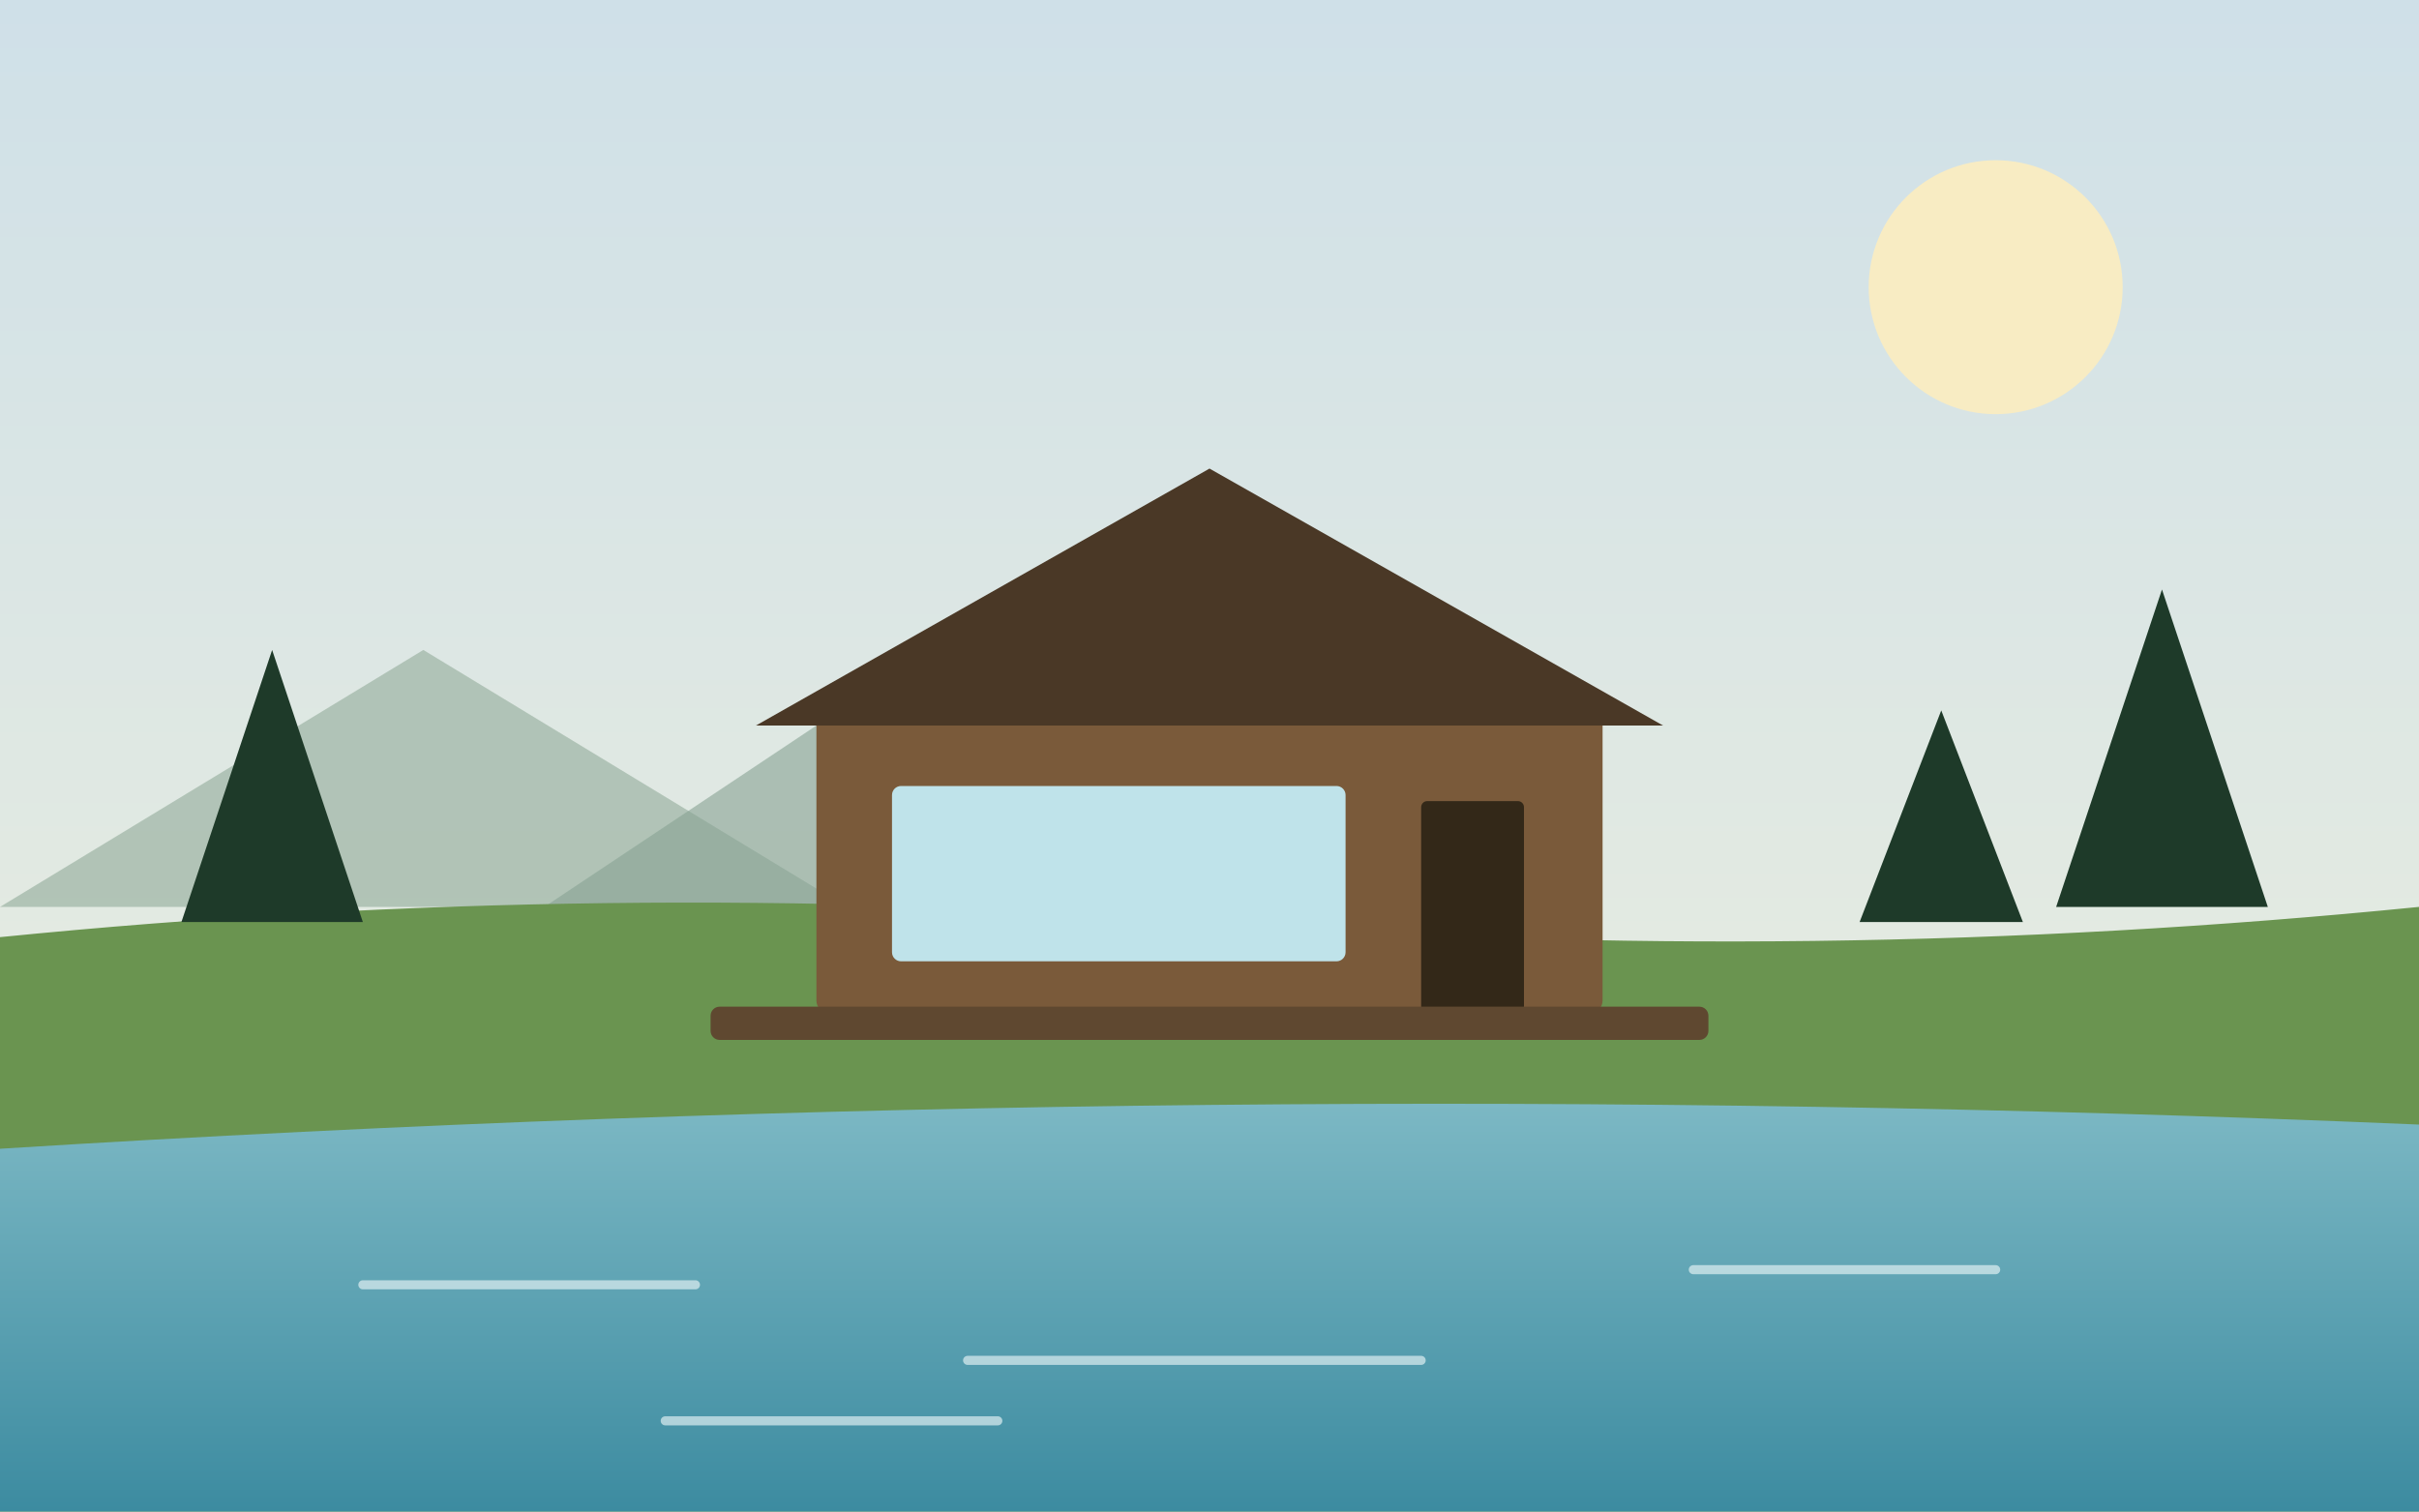
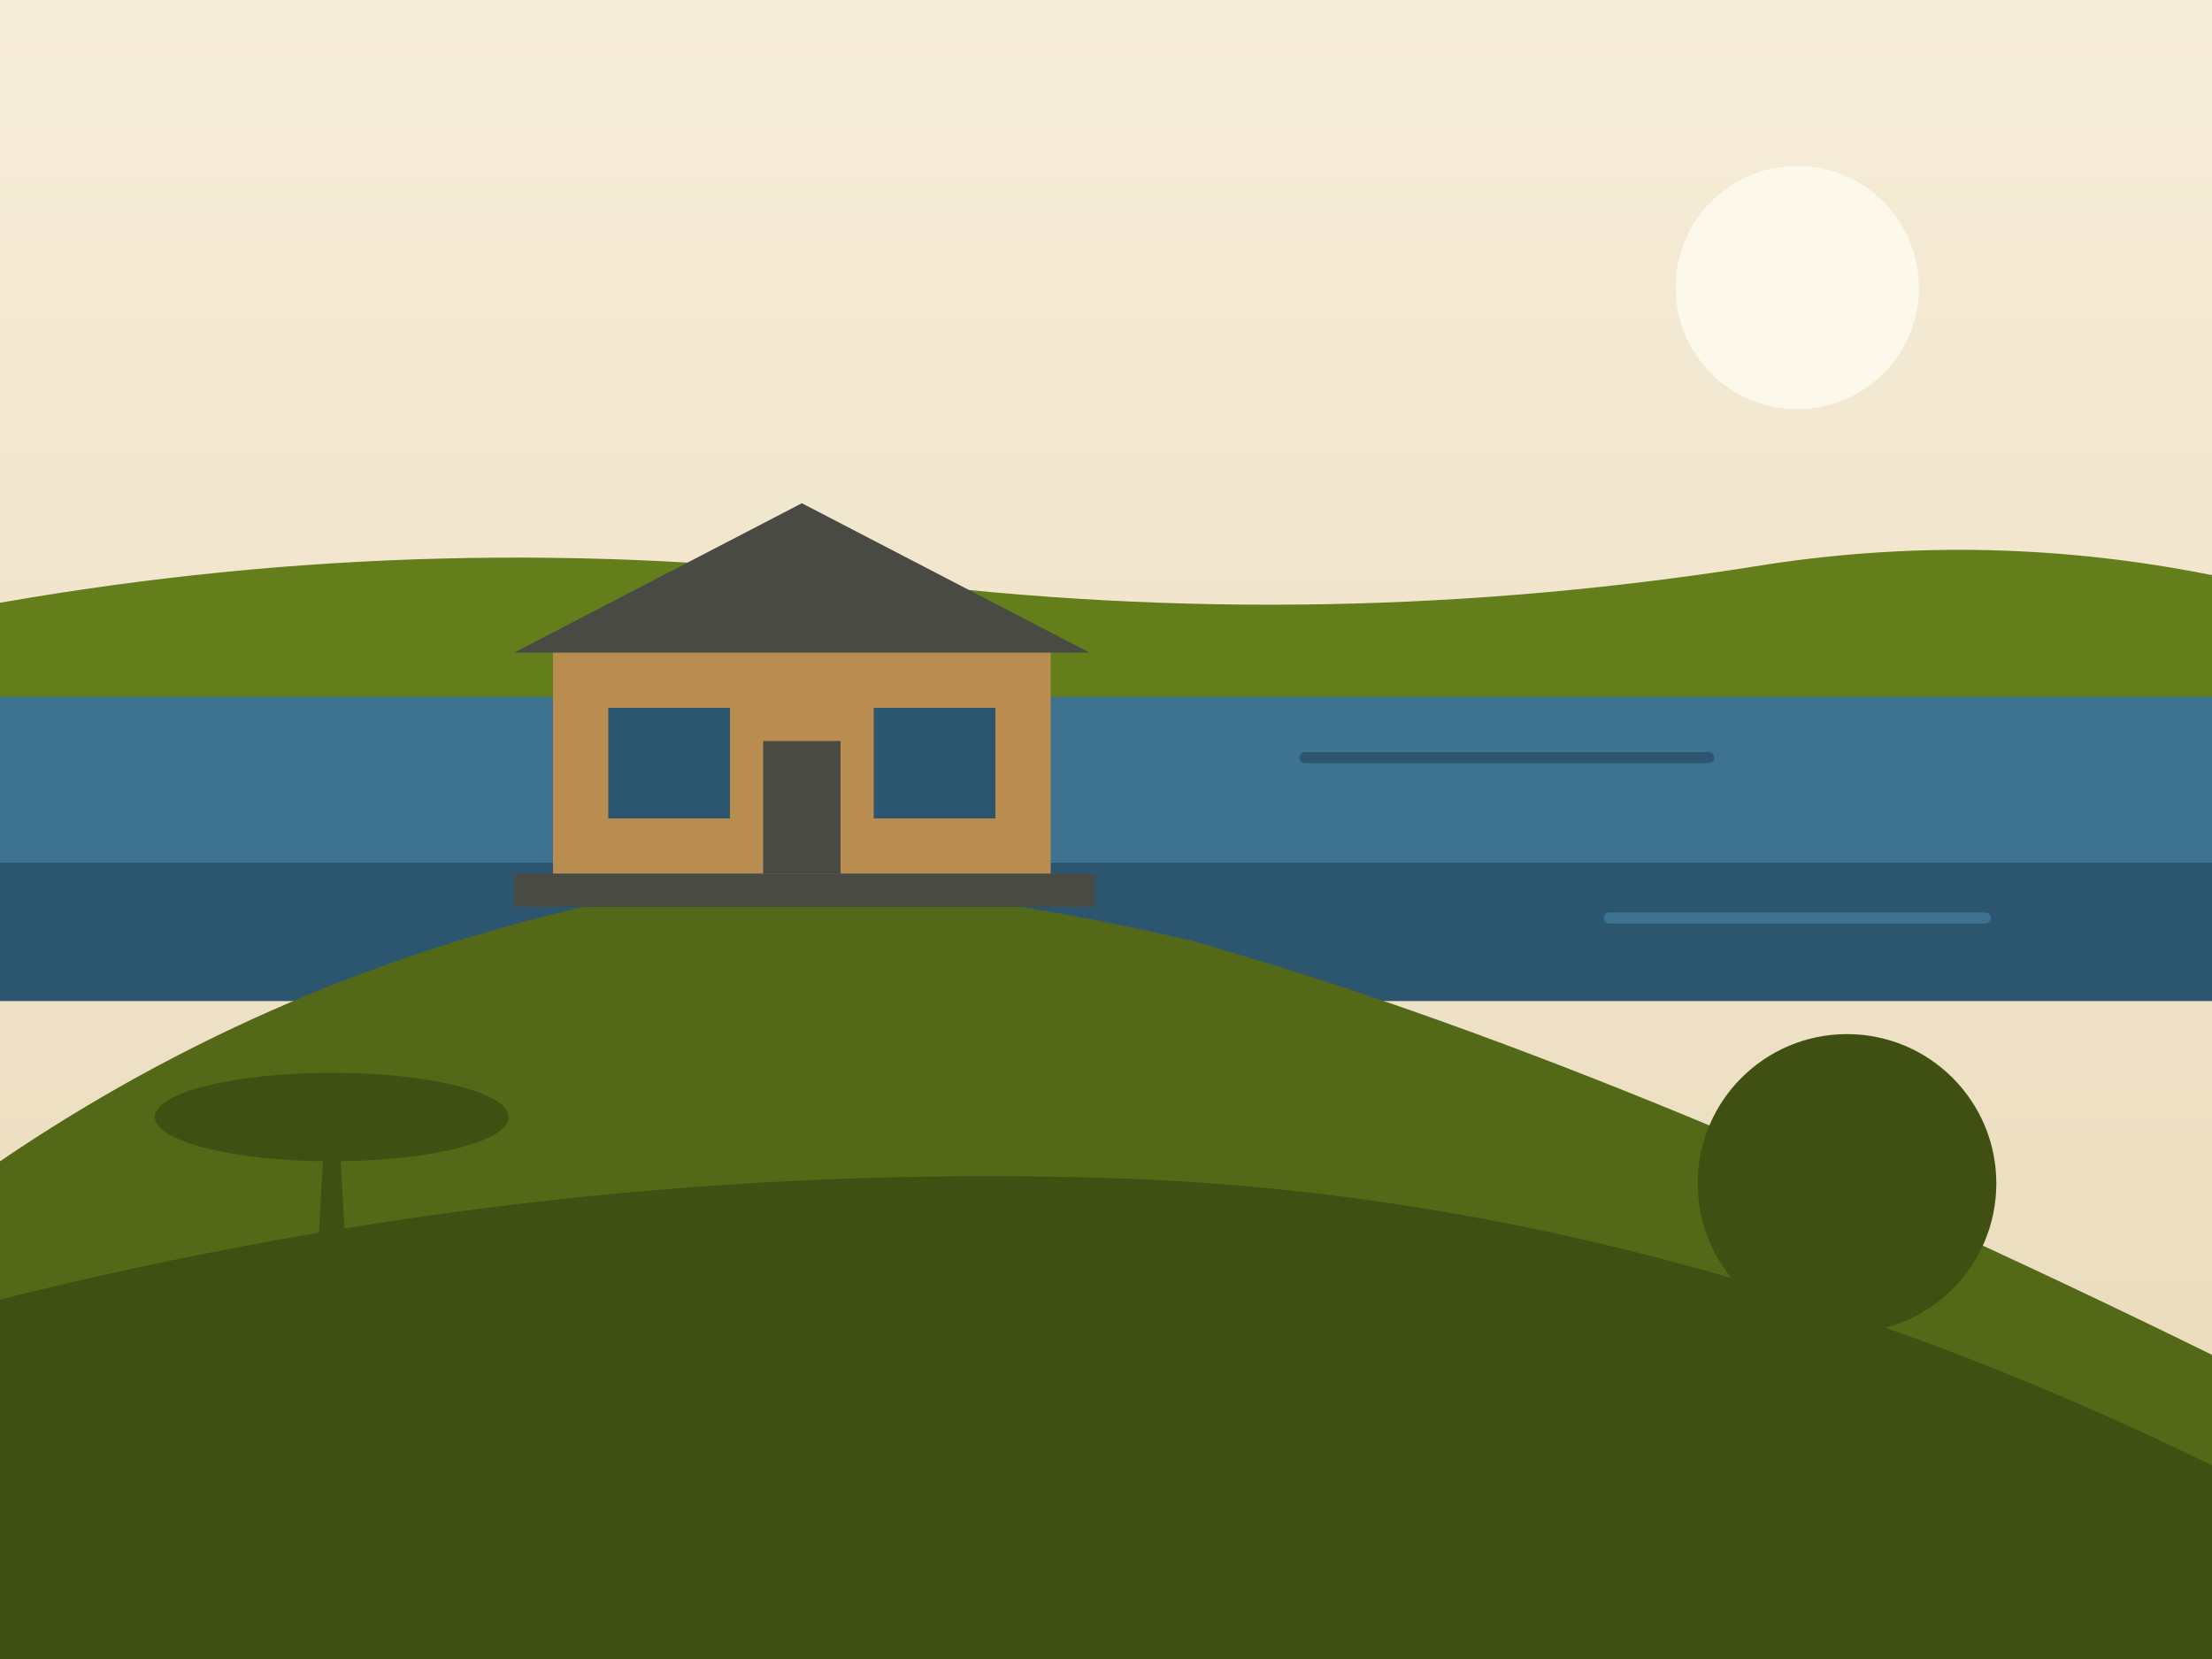
- <svg xmlns="http://www.w3.org/2000/svg" viewBox="0 0 800 500">
+ <svg xmlns="http://www.w3.org/2000/svg" viewBox="0 0 800 600" role="img" aria-hidden="true">
  <defs>
    <linearGradient id="sky" x1="0" y1="0" x2="0" y2="1">
-       <stop offset="0" stop-color="#cfe0e8" />
-       <stop offset="1" stop-color="#eff0de" />
-     </linearGradient>
-     <linearGradient id="water" x1="0" y1="0" x2="0" y2="1">
-       <stop offset="0" stop-color="#7cb8c4" />
-       <stop offset="1" stop-color="#3c8ba0" />
+       <stop offset="0" stop-color="#f6edd9" />
+       <stop offset="1" stop-color="#e9d9b8" />
    </linearGradient>
  </defs>
-   <rect width="800" height="500" fill="url(#sky)" />
-   <circle cx="660" cy="95" r="42" fill="#f8ecc3" />
-   <path d="M0 300 L140 215 L280 300 Z" fill="#9db4a4" opacity="0.7" />
-   <path d="M180 300 L330 200 L480 300 Z" fill="#87a293" opacity="0.6" />
-   <path d="M0 310 Q200 290 400 305 T800 300 V500 H0 Z" fill="#6a9450" />
-   <g fill="#1e3a29">
-     <path d="M60 305 L90 215 L120 305 Z" />
-     <path d="M680 300 L715 195 L750 300 Z" />
-     <path d="M615 305 L642 235 L669 305 Z" />
+   <rect width="800" height="600" fill="url(#sky)" />
+   <circle cx="650" cy="104" r="44" fill="#fdf8ec" />
+   <path d="M0 218 Q160 190 320 210 Q480 230 640 204 Q720 192 800 208 L800 280 L0 280 Z" fill="#647e1b" />
+   <rect x="0" y="252" width="800" height="110" fill="#3d7391" />
+   <rect x="0" y="312" width="800" height="50" fill="#2c5670" />
+   <rect x="470" y="272" width="150" height="4" rx="2" fill="#2c5670" />
+   <rect x="580" y="330" width="140" height="4" rx="2" fill="#3d7391" />
+   <path d="M0 600 L0 420 Q100 352 220 326 Q300 310 430 340 Q580 382 800 490 L800 600 Z" fill="#536917" />
+   <path d="M0 600 L0 470 Q200 420 400 426 Q600 432 800 530 L800 600 Z" fill="#3f5012" />
+   <g>
+     <rect x="200" y="236" width="180" height="80" fill="#b98d4f" />
+     <polygon points="186,236 290,182 394,236" fill="#4a4a45" />
+     <rect x="220" y="256" width="44" height="40" fill="#2c5670" />
+     <rect x="316" y="256" width="44" height="40" fill="#2c5670" />
+     <rect x="276" y="268" width="28" height="48" fill="#4a4a45" />
+     <rect x="186" y="316" width="210" height="12" fill="#4a4a45" />
  </g>
-   <g>
-     <rect x="270" y="235" width="260" height="100" rx="4" fill="#7a5a3a" />
-     <path d="M250 240 L400 155 L550 240 Z" fill="#4a3826" />
-     <rect x="295" y="260" width="150" height="58" rx="3" fill="#bfe3ea" />
-     <rect x="470" y="265" width="34" height="70" rx="2" fill="#332818" />
-     <rect x="235" y="333" width="330" height="11" rx="3" fill="#5f4830" />
-   </g>
-   <path d="M0 380 Q400 355 800 372 V500 H0 Z" fill="url(#water)" />
-   <g stroke="#e8f4f6" stroke-width="3" opacity="0.65" stroke-linecap="round">
-     <path d="M120 425 H230" />
-     <path d="M320 450 H470" />
-     <path d="M560 420 H660" />
-     <path d="M220 470 H330" />
+   <g fill="#3f5012">
+     <circle cx="668" cy="428" r="54" />
+     <rect x="660" y="466" width="14" height="60" />
+     <ellipse cx="120" cy="404" rx="64" ry="16" />
+     <polygon points="114,470 126,470 123,416 117,416" />
  </g>
</svg>
